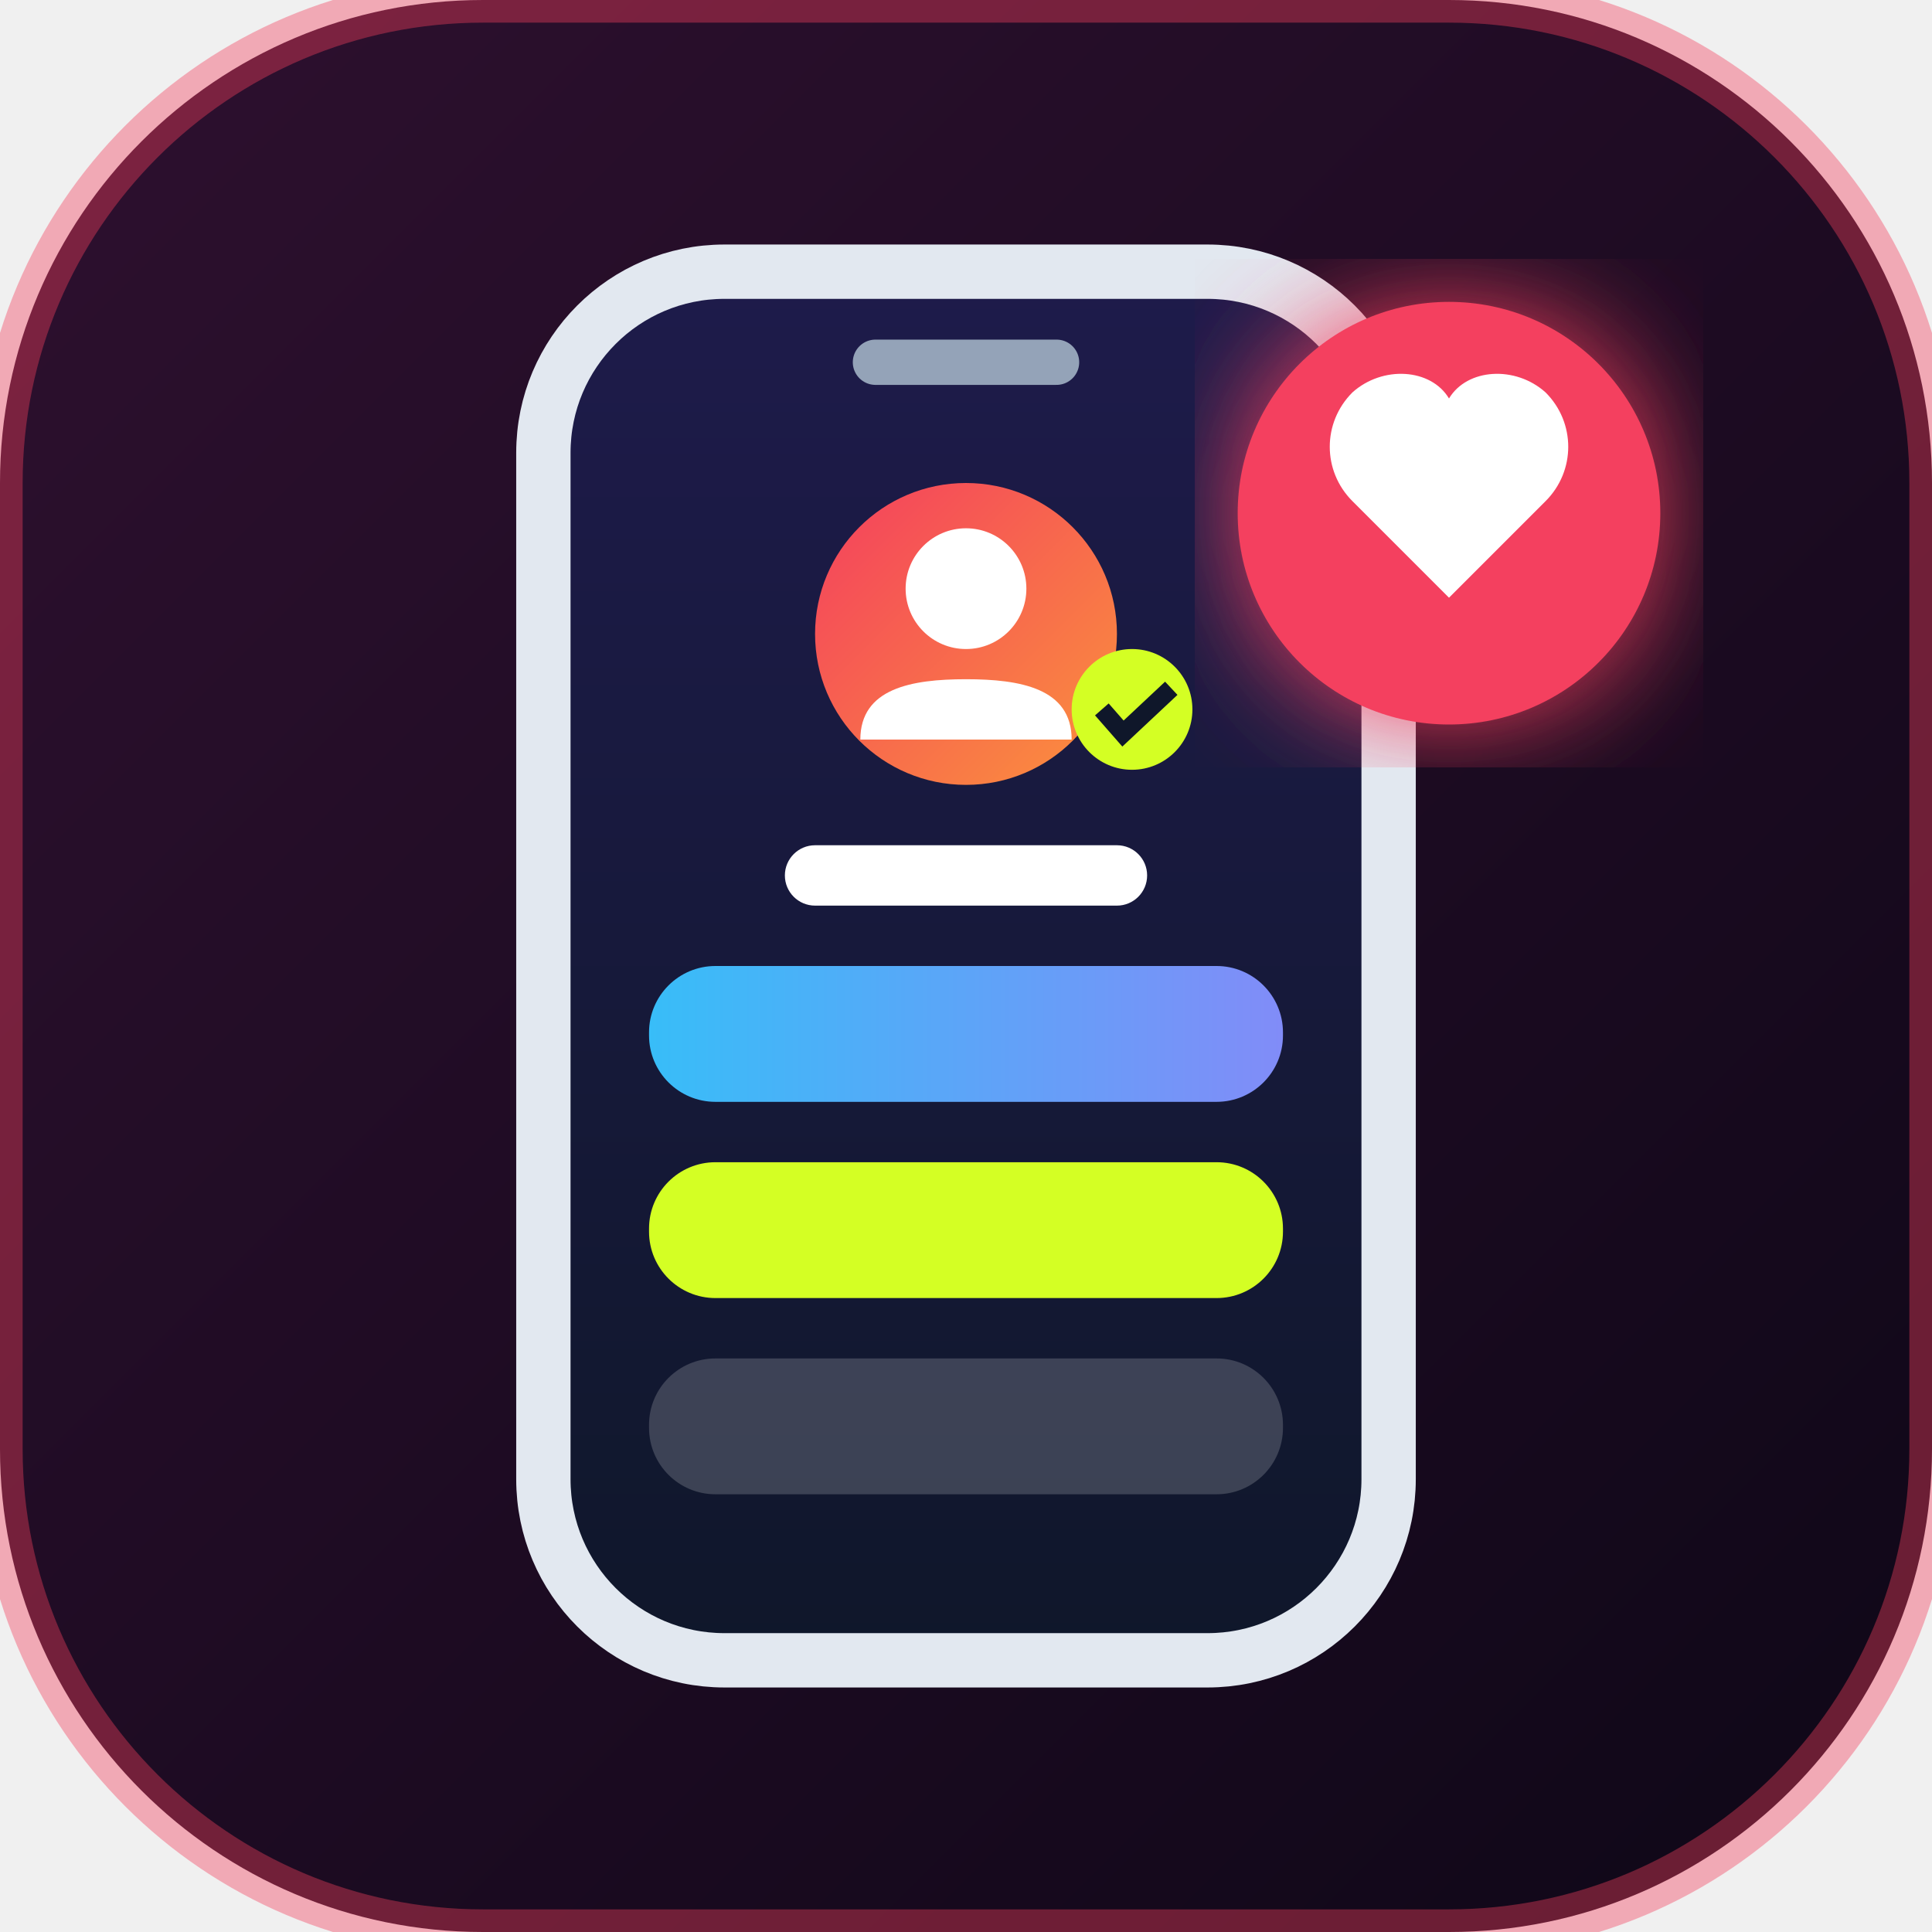
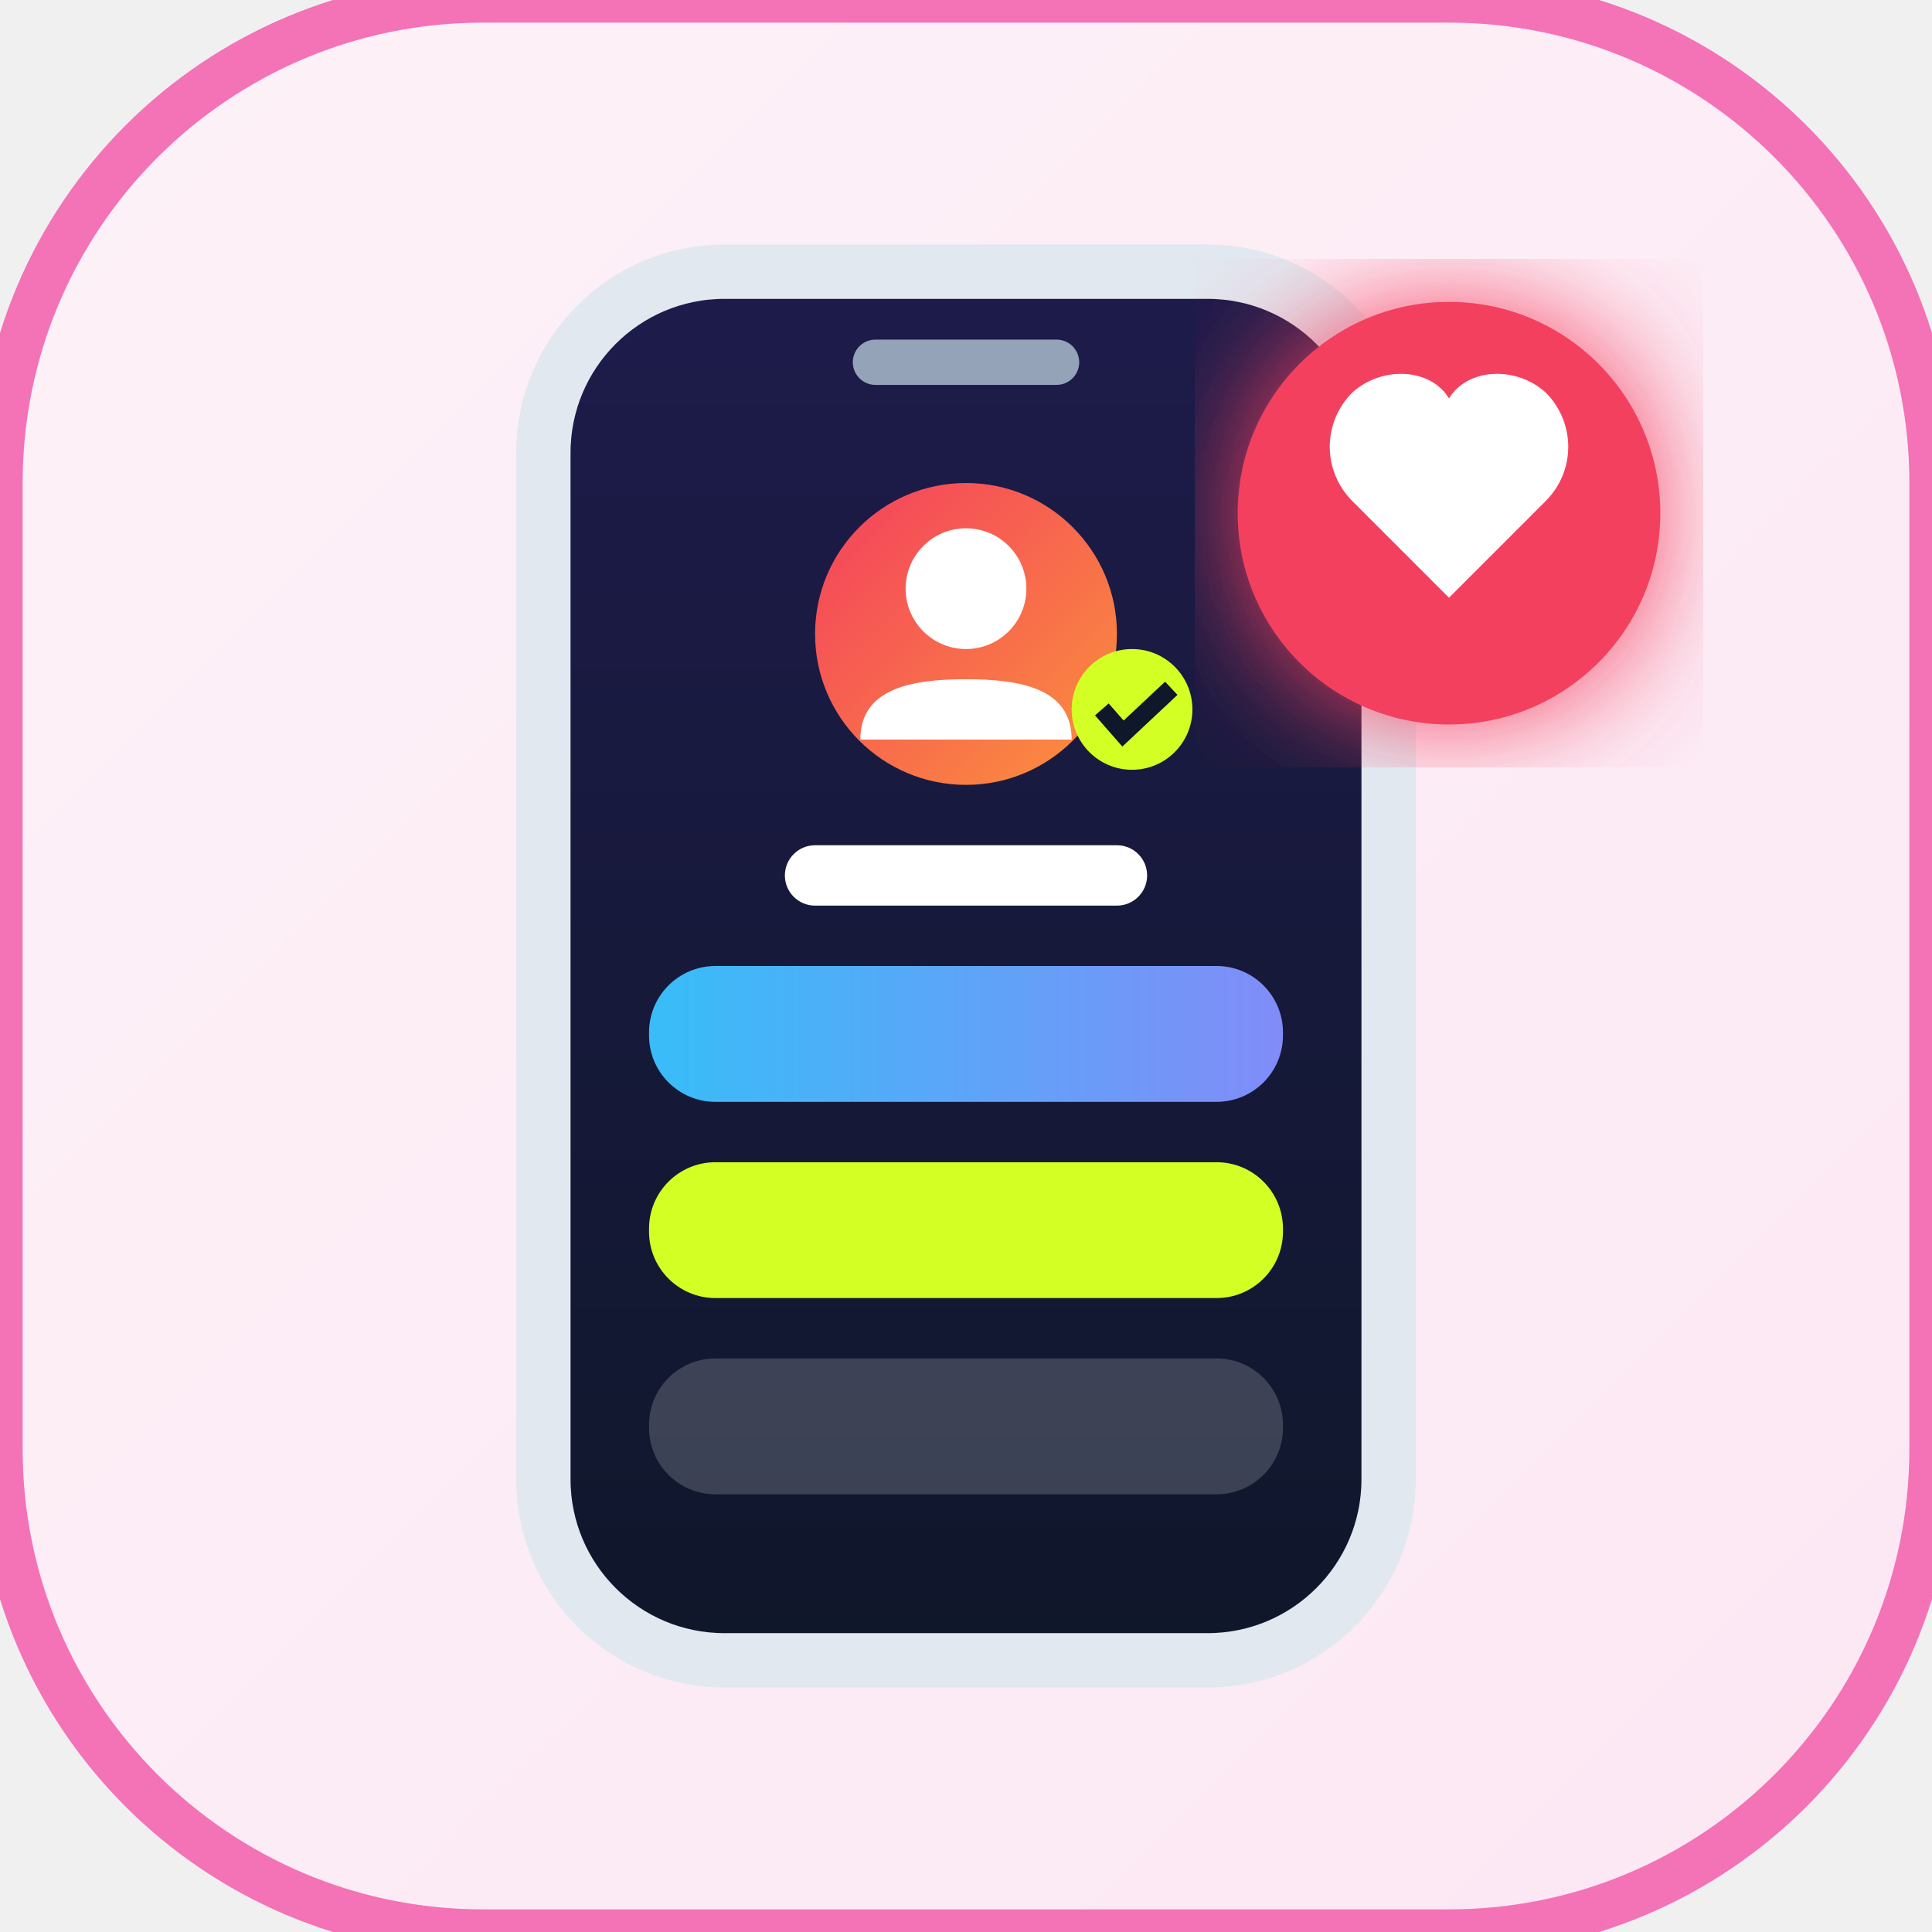
<svg xmlns="http://www.w3.org/2000/svg" viewBox="0 0 64 64" width="64" height="64">
  <defs>
    <linearGradient id="pb_bg" x1="0" y1="0" x2="1" y2="1">
-       <stop offset="0%" stop-color="#2e102f" />
-       <stop offset="100%" stop-color="#0e0717" />
+       <stop offset="0%" stop-color="#fdf2f8" />
+       <stop offset="100%" stop-color="#fce7f3" />
    </linearGradient>
    <linearGradient id="pb_phone" x1="0" y1="0" x2="0" y2="1">
      <stop offset="0%" stop-color="#1e1b4b" />
      <stop offset="100%" stop-color="#0f172a" />
    </linearGradient>
    <linearGradient id="pb_avatar" x1="0" y1="0" x2="1" y2="1">
      <stop offset="0%" stop-color="#f43f5e" />
      <stop offset="100%" stop-color="#fb923c" />
    </linearGradient>
    <linearGradient id="pb_btn" x1="0" y1="0" x2="1" y2="0">
      <stop offset="0%" stop-color="#38bdf8" />
      <stop offset="100%" stop-color="#818cf8" />
    </linearGradient>
    <filter id="pb_glow">
      <feGaussianBlur stdDeviation="2" result="blur" />
      <feMerge>
        <feMergeNode in="blur" />
        <feMergeNode in="SourceGraphic" />
      </feMerge>
    </filter>
  </defs>
  <rect width="64" height="64" rx="16" fill="url(#pb_bg)" />
-   <rect width="64" height="64" rx="16" fill="none" stroke="rgba(244,63,94,0.4)" stroke-width="1.5" />
+   <rect width="64" height="64" rx="16" fill="none" stroke="#f472b6" stroke-width="1.5" />
  <rect x="18" y="9" width="28" height="46" rx="6" fill="url(#pb_phone)" stroke="#e2e8f0" stroke-width="1.8" />
  <line x1="29" y1="12" x2="35" y2="12" stroke="#94a3b8" stroke-width="1.5" stroke-linecap="round" />
  <circle cx="32" cy="21" r="5" fill="url(#pb_avatar)" />
  <circle cx="32" cy="19.5" r="2" fill="#ffffff" />
  <path d="M28.5 24.5 C28.5 22.8 30.2 22.5 32 22.5 C33.8 22.5 35.5 22.8 35.5 24.5 Z" fill="#ffffff" />
  <circle cx="37.5" cy="23.5" r="2" fill="#d4ff24" />
  <polyline points="36.5,23.5 37.2,24.3 38.8,22.8" stroke="#0f172a" stroke-width="0.6" fill="none" />
  <rect x="26" y="28" width="12" height="2" rx="1" fill="#ffffff" />
  <rect x="21.5" y="32" width="21" height="4.5" rx="2.2" fill="url(#pb_btn)" />
  <rect x="21.5" y="38.5" width="21" height="4.5" rx="2.2" fill="#d4ff24" />
  <rect x="21.5" y="45" width="21" height="4.5" rx="2.2" fill="rgba(255,255,255,0.18)" />
  <circle cx="48" cy="17" r="7" fill="#f43f5e" filter="url(#pb_glow)" />
  <path d="M48 19.8 L44.8 16.6 C43.8 15.6 43.8 14 44.8 13 C45.8 12.1 47.4 12.2 48 13.2 C48.6 12.2 50.2 12.1 51.2 13 C52.2 14 52.2 15.6 51.2 16.6 Z" fill="#ffffff" />
</svg>
